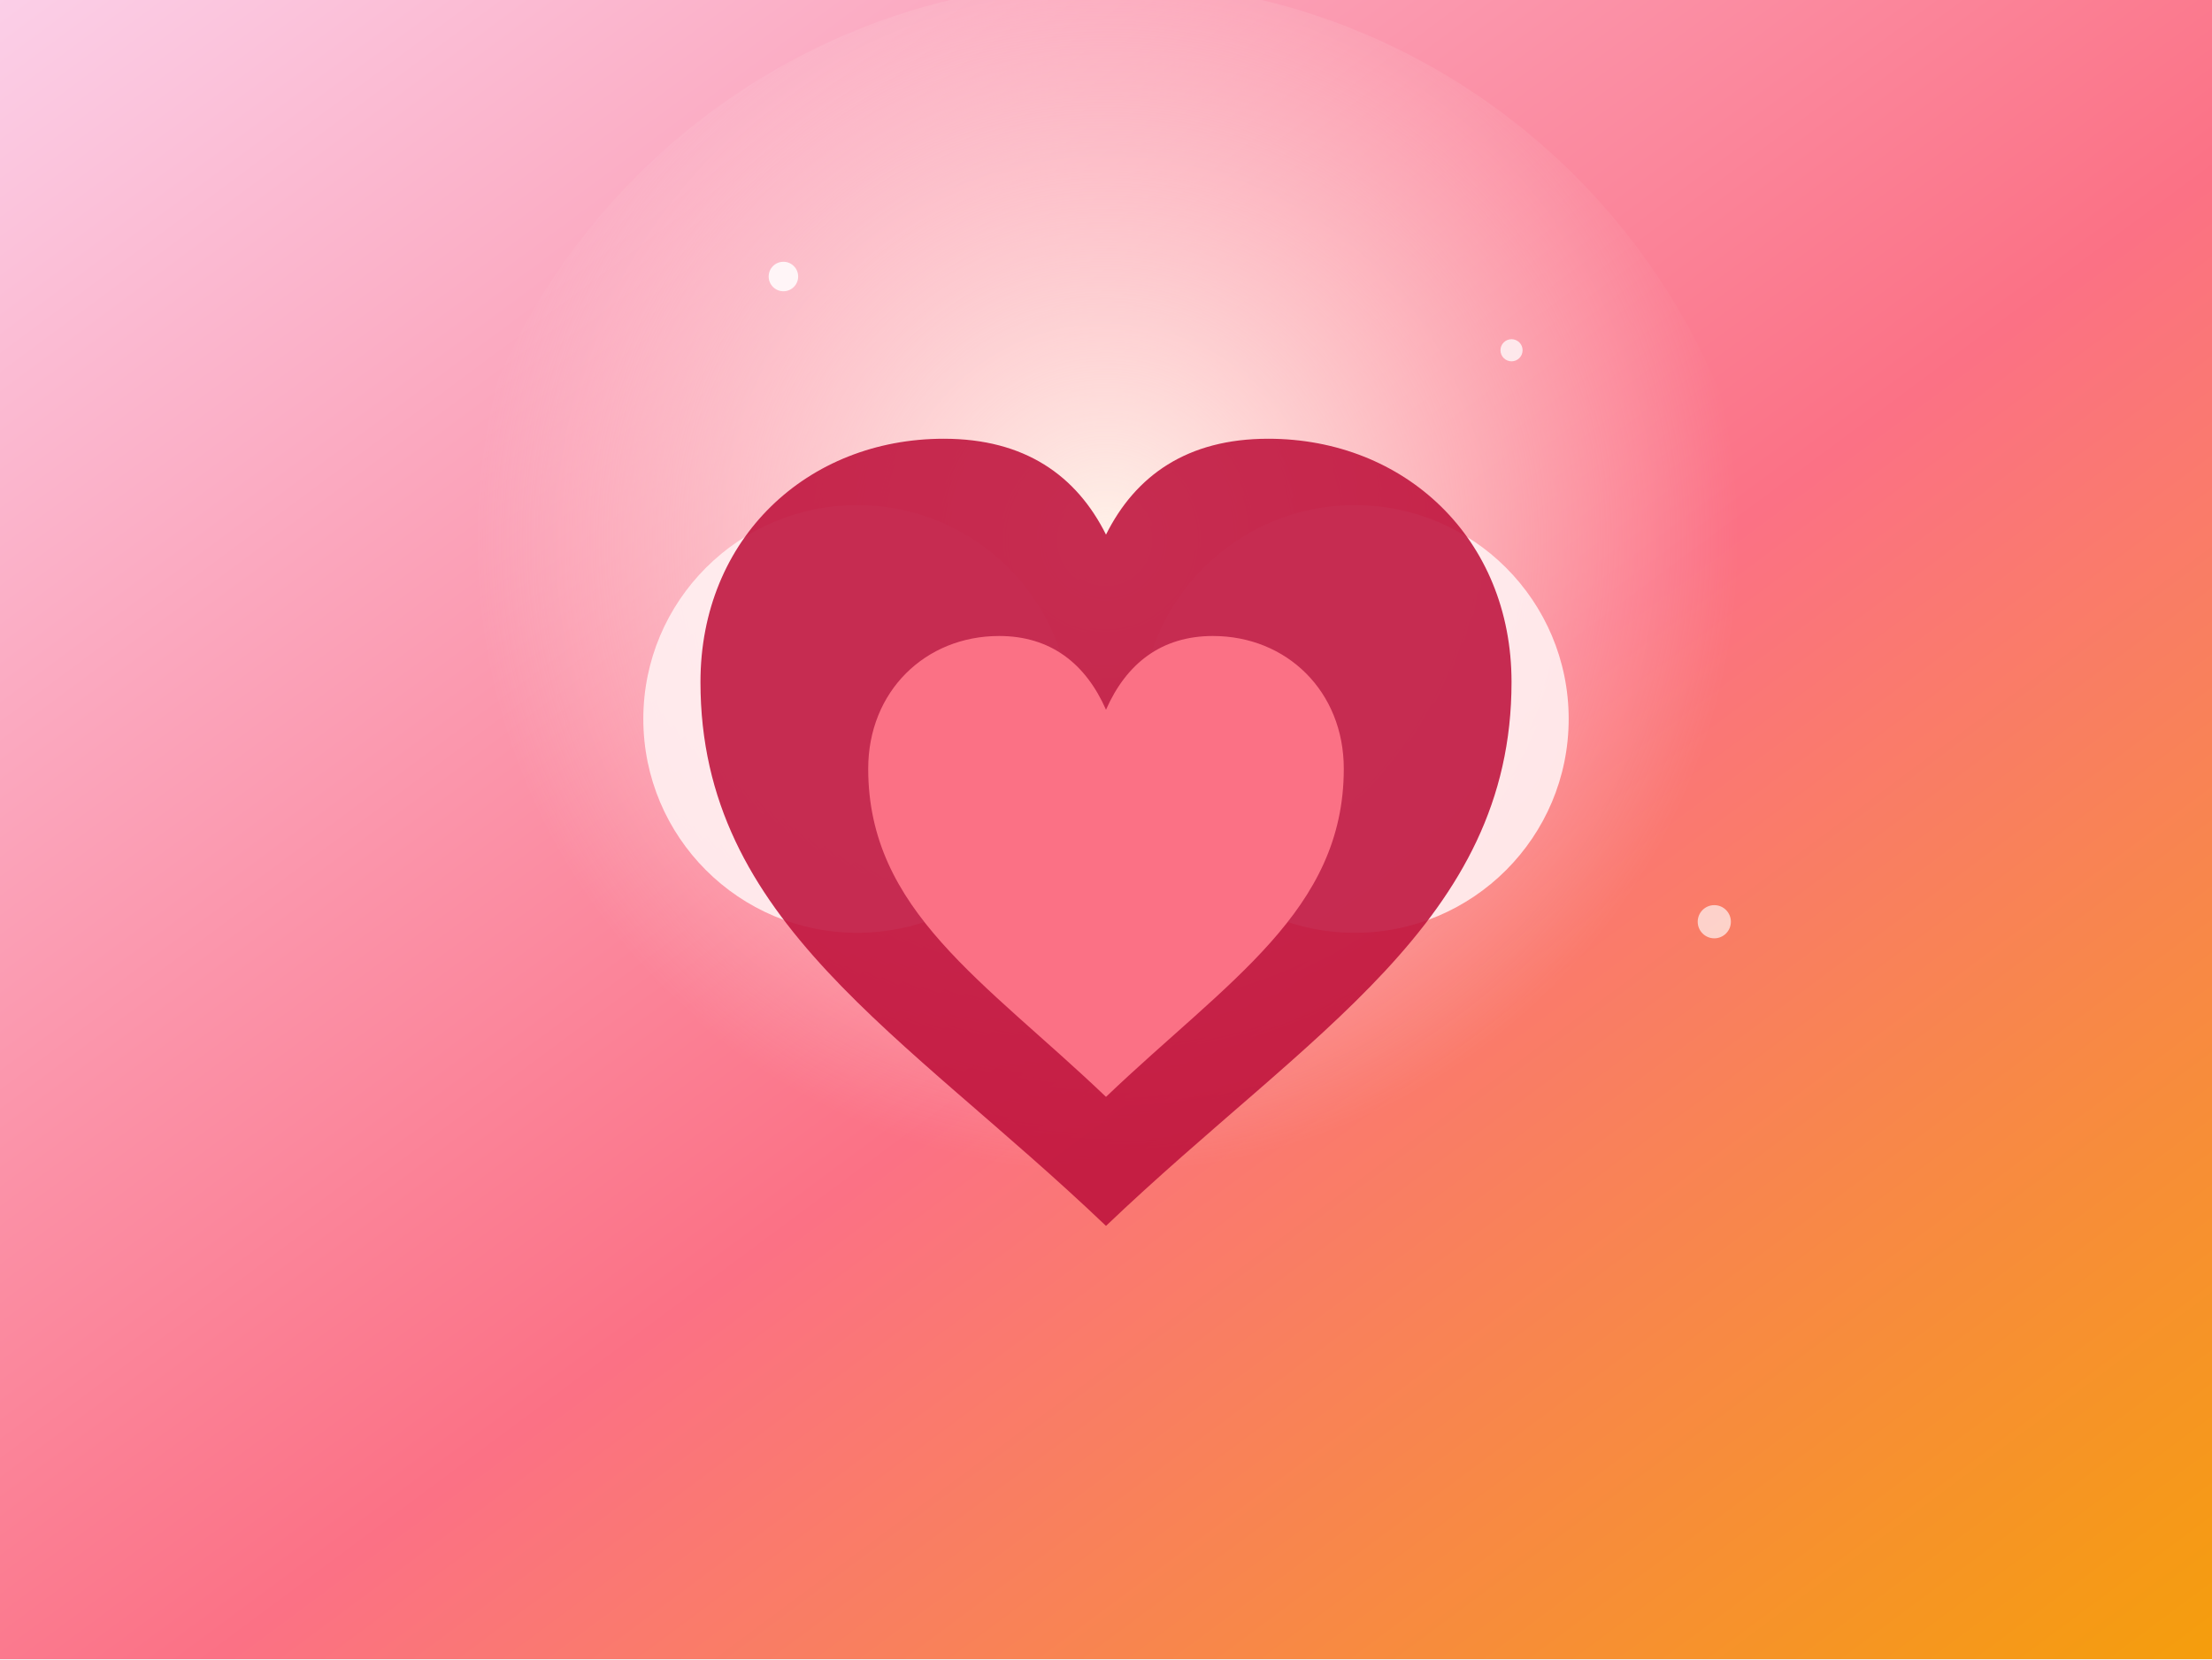
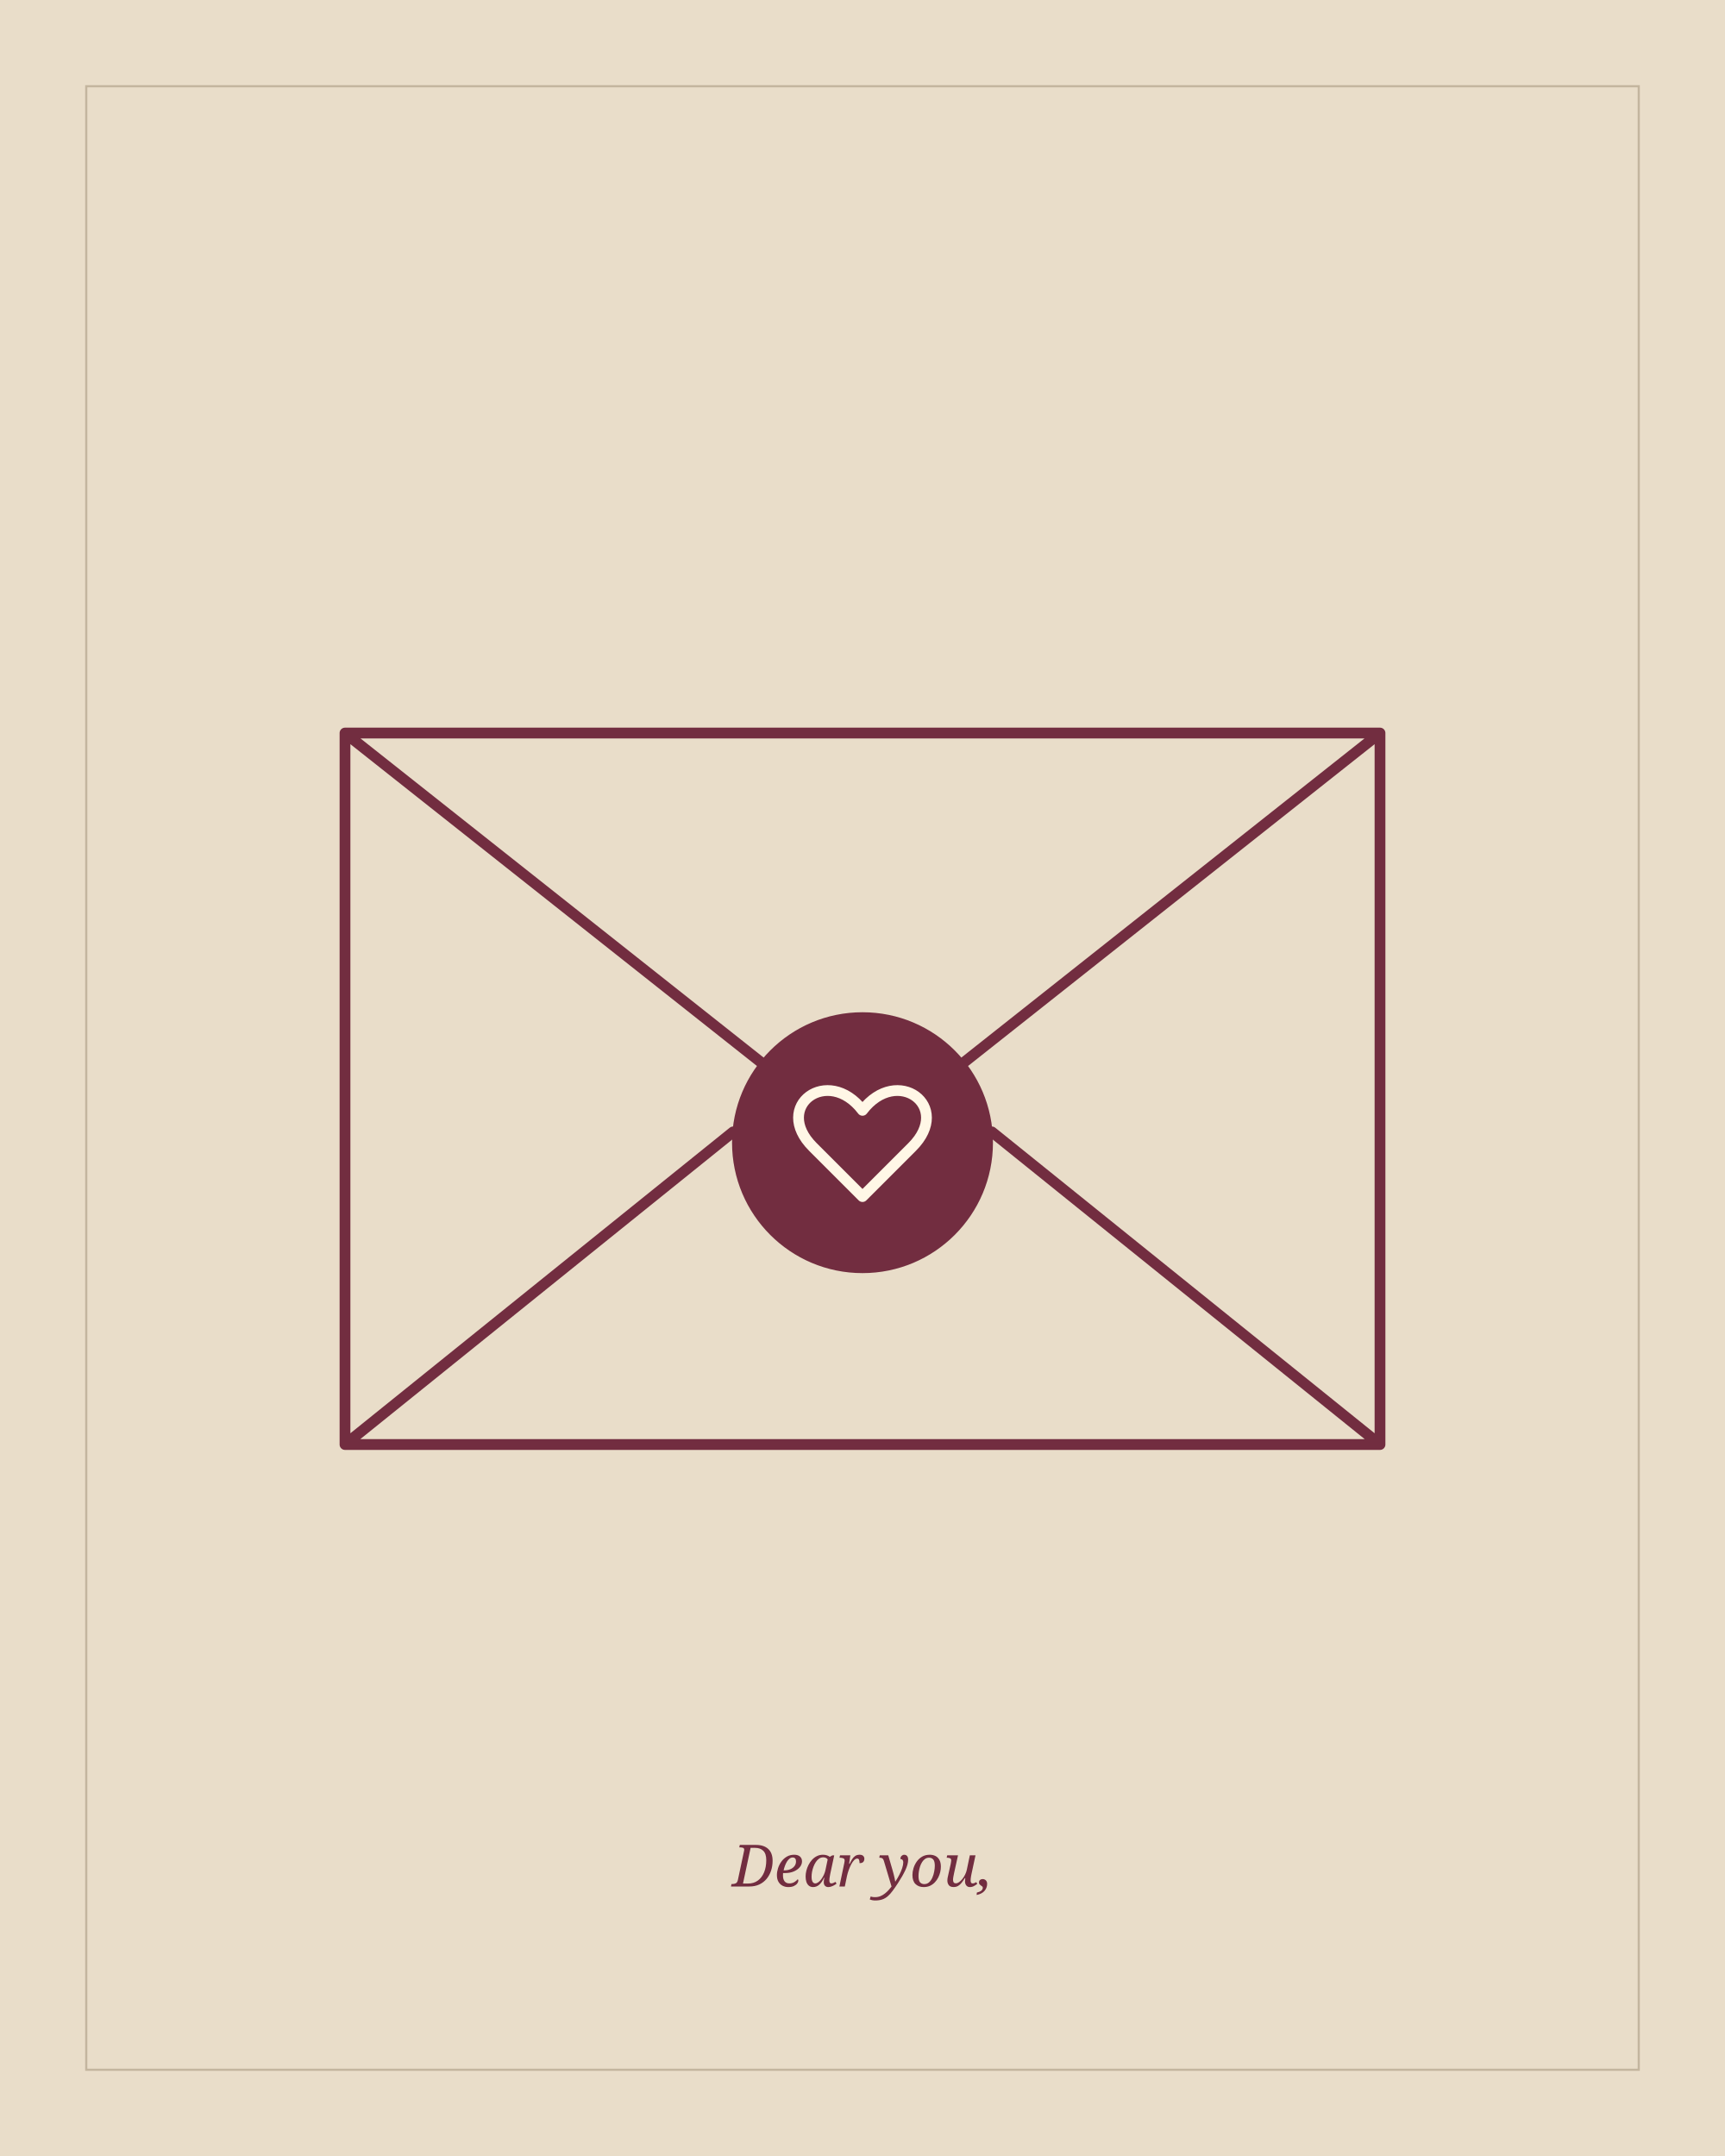
- <svg xmlns="http://www.w3.org/2000/svg" viewBox="0 0 1200 900" role="img" aria-labelledby="title desc">
-   <defs>
-     <linearGradient id="bg" x1="0" y1="0" x2="1" y2="1">
-       <stop offset="0" stop-color="#fbcfe8" />
-       <stop offset="0.55" stop-color="#fb7185" />
-       <stop offset="1" stop-color="#f59e0b" />
-     </linearGradient>
-     <radialGradient id="glow" cx="50%" cy="42%" r="48%">
-       <stop offset="0" stop-color="#fff7ed" stop-opacity="0.95" />
-       <stop offset="1" stop-color="#fff7ed" stop-opacity="0" />
-     </radialGradient>
-   </defs>
-   <rect width="1200" height="900" fill="url(#bg)" />
-   <circle cx="600" cy="350" r="360" fill="url(#glow)" />
-   <circle cx="465" cy="390" r="116" fill="#fff1f2" opacity="0.9" />
-   <circle cx="735" cy="390" r="116" fill="#fff1f2" opacity="0.9" />
-   <path d="M600 665C490 560 380 500 380 370c0-78 58-132 132-132 44 0 72 20 88 52 16-32 44-52 88-52 74 0 132 54 132 132 0 130-110 190-220 295Z" fill="#be123c" opacity="0.88" />
-   <path d="M600 595c-66-63-129-101-129-178 0-42 31-72 71-72 28 0 47 15 58 40 11-25 30-40 58-40 40 0 71 30 71 72 0 77-63 115-129 178Z" fill="#fb7185" />
-   <circle cx="425" cy="150" r="8" fill="#fff" opacity="0.85" />
-   <circle cx="820" cy="190" r="6" fill="#fff" opacity="0.75" />
-   <circle cx="930" cy="500" r="9" fill="#fff" opacity="0.65" />
+ <svg xmlns="http://www.w3.org/2000/svg" viewBox="0 0 800 1000">
+   <rect width="800" height="1000" fill="#e9ddc9" />
+   <path d="M40 40h720v920H40Z" stroke="#c3b59e" fill="none" />
+   <g fill="none" stroke="#722d40" stroke-width="5" stroke-linecap="round" stroke-linejoin="round">
+     <path d="M160 340h480v330H160Z M160 340l240 190 240-190 M160 670l180-145 M640 670 460 525" />
+     <circle cx="400" cy="530" r="58" fill="#722d40" />
+     <path d="m400 555-23-23c-19-19 7-38 23-17 16-21 42-2 23 17Z" stroke="#fff7e6" />
+   </g>
+   <text x="400" y="875" text-anchor="middle" font-family="Georgia,serif" font-style="italic" font-size="27" fill="#722d40">Dear you,</text>
</svg>
